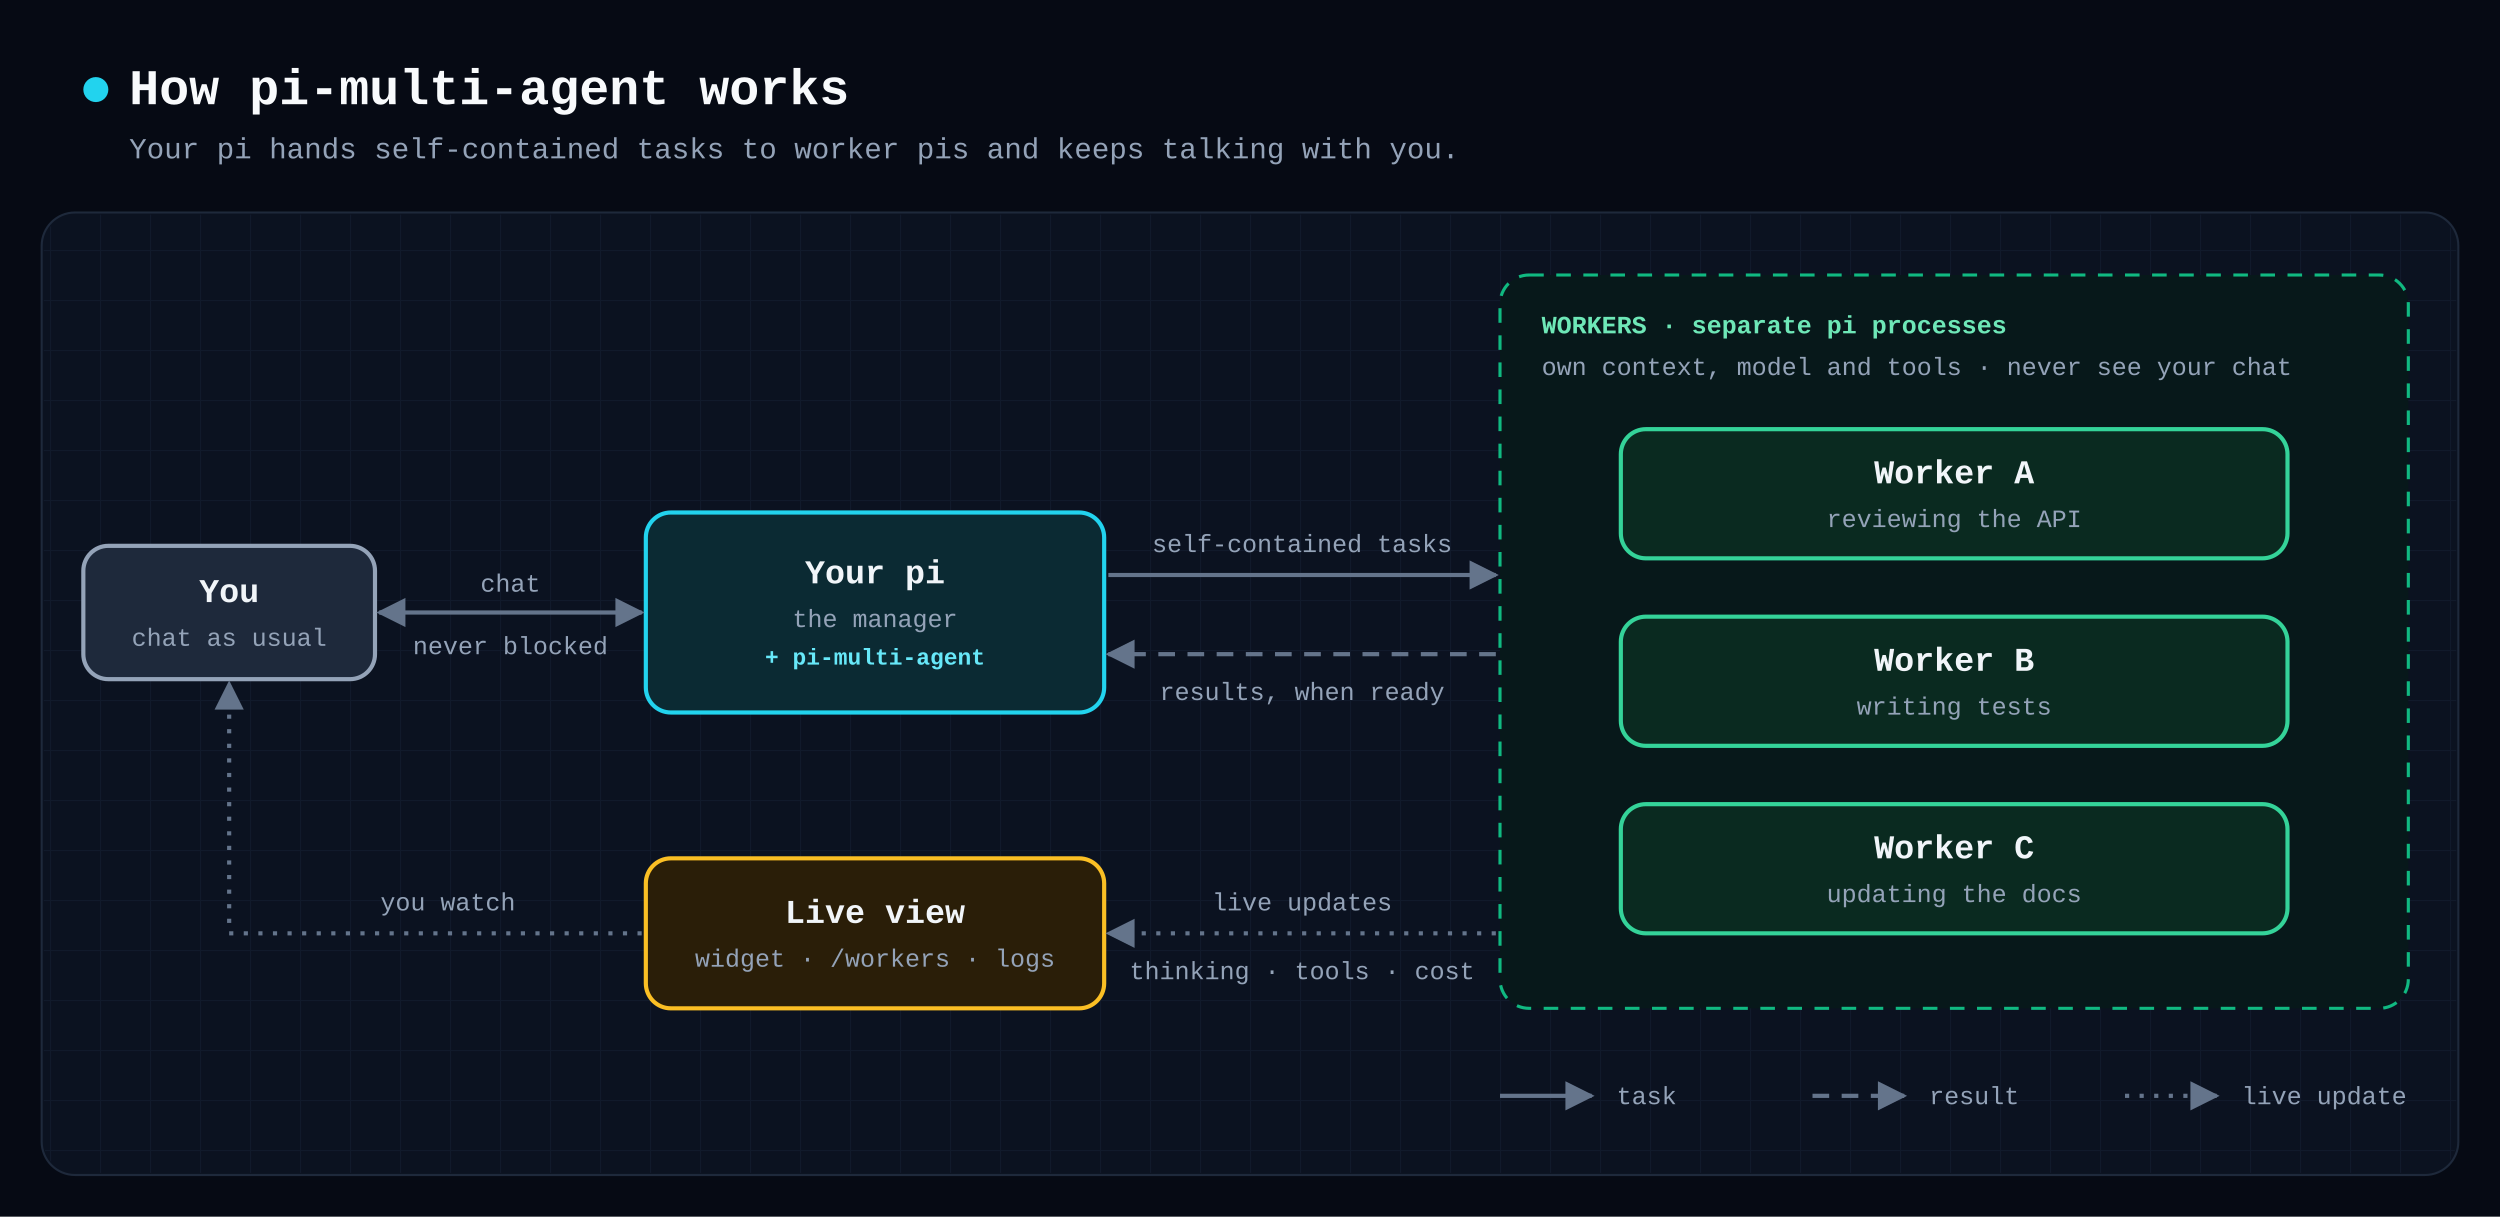
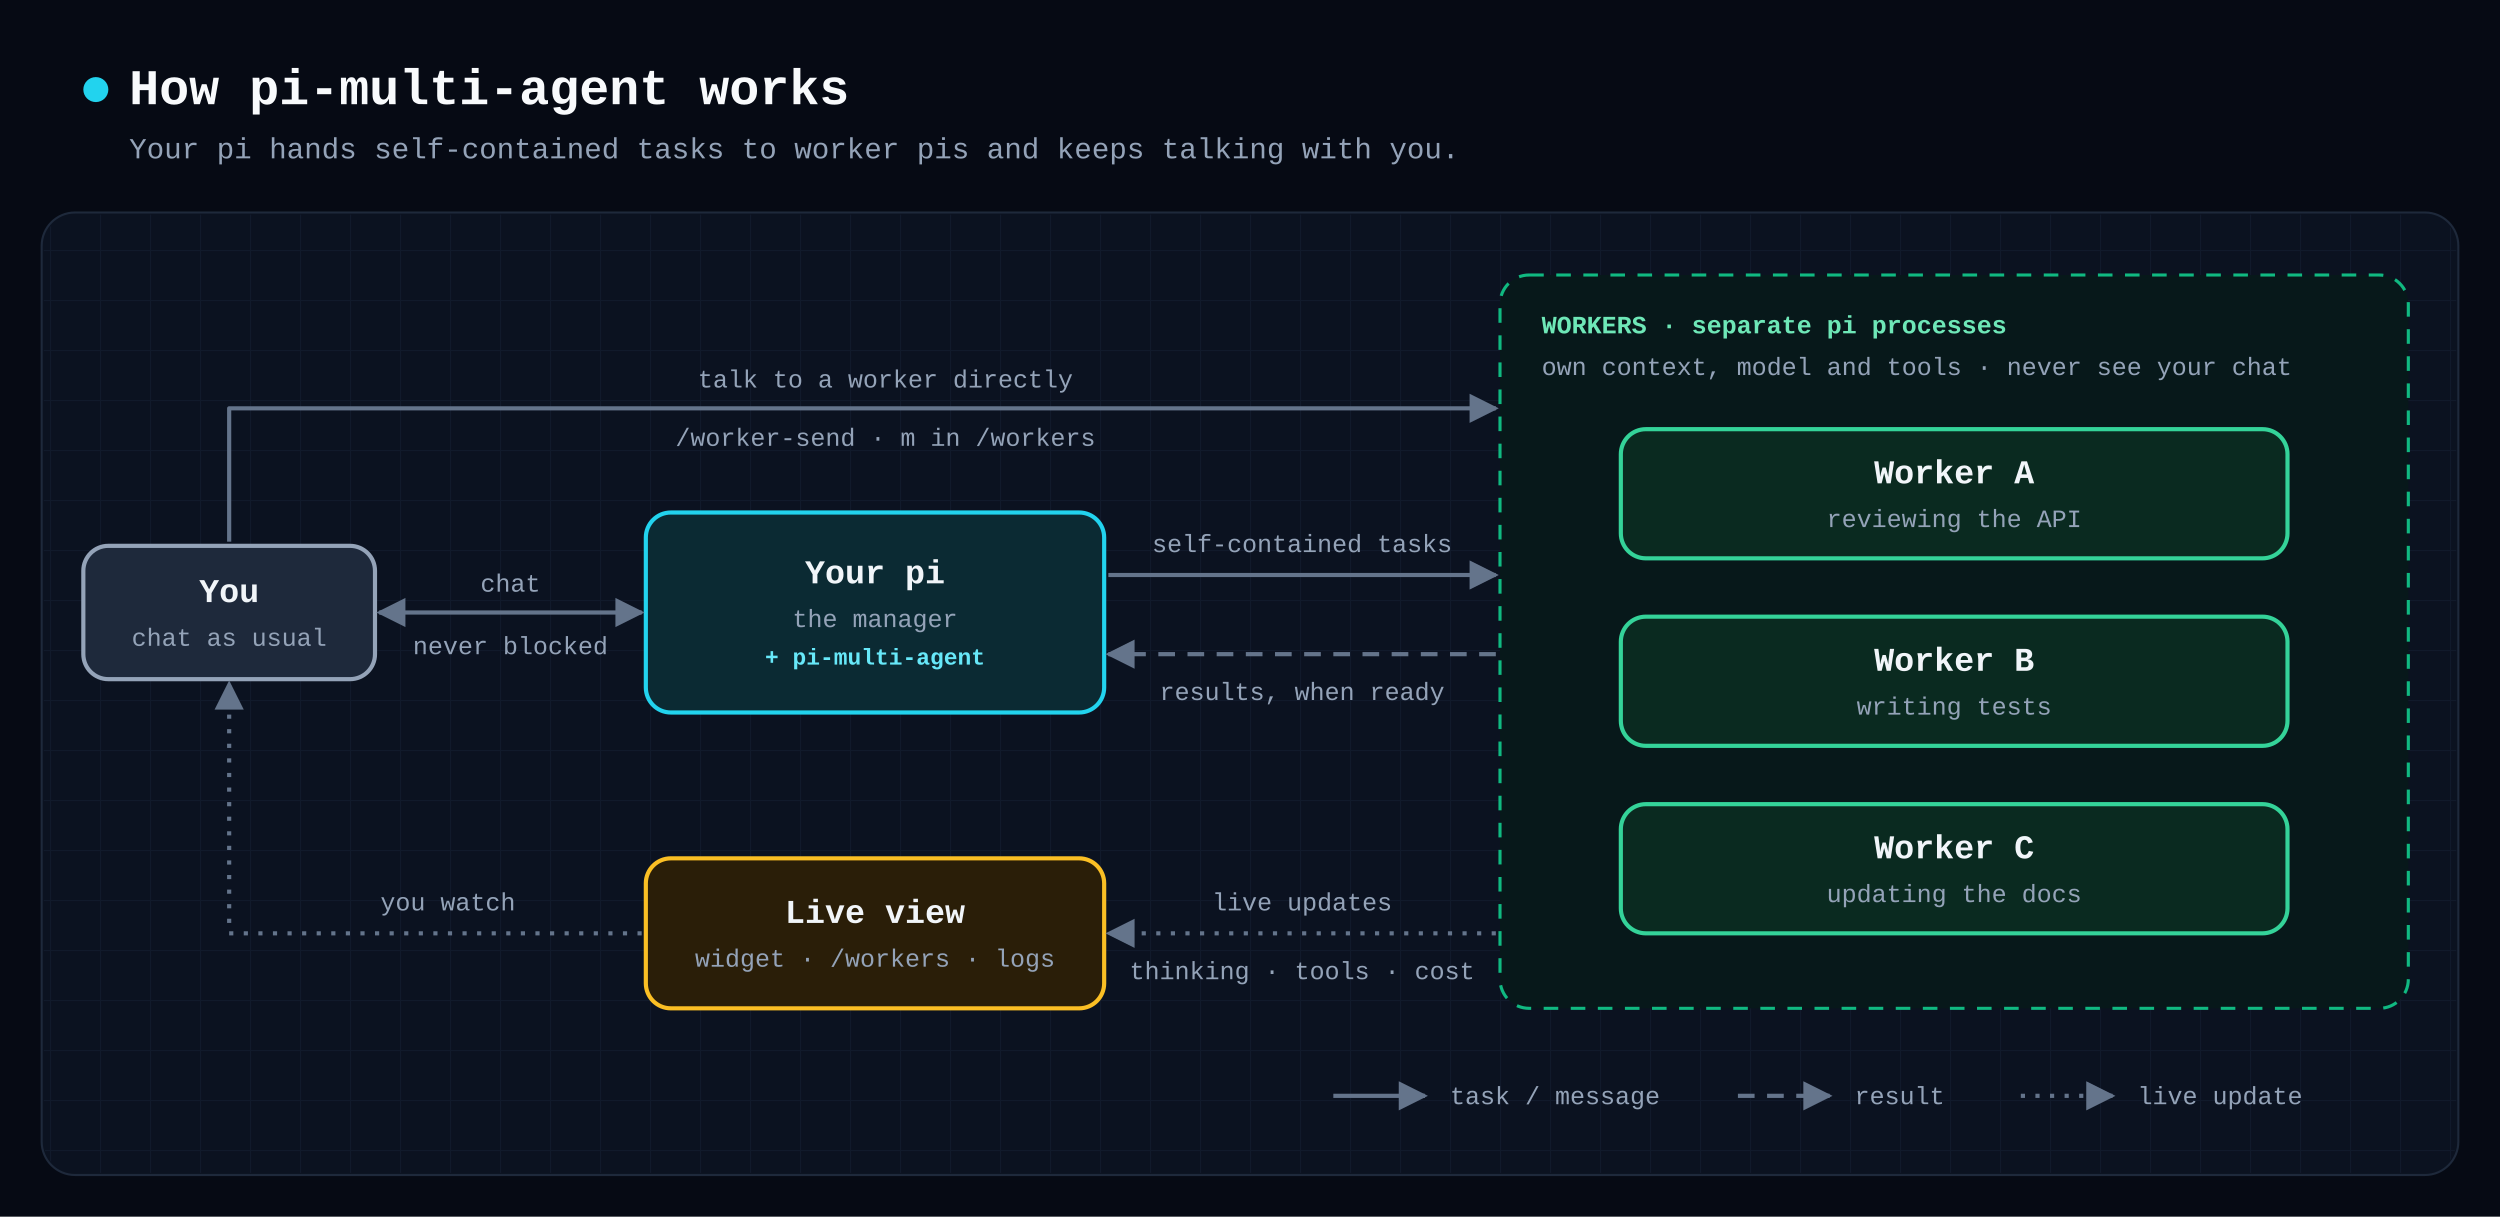
<svg xmlns="http://www.w3.org/2000/svg" viewBox="0 0 1200 584" width="1200" height="584" font-family="ui-monospace, SFMono-Regular, Menlo, Consolas, 'Liberation Mono', monospace" role="img" aria-labelledby="t d">
  <defs>
    <marker id="a" viewBox="0 0 10 10" refX="9" refY="5" markerWidth="7" markerHeight="7" orient="auto-start-reverse">
      <path d="M0 0L10 5L0 10z" fill="#64748B" />
    </marker>
    <pattern id="g" width="24" height="24" patternUnits="userSpaceOnUse">
      <path d="M24 0H0V24" fill="none" stroke="#111A2B" stroke-width="1" />
    </pattern>
  </defs>
  <rect width="1200" height="584" fill="#060A14" />
  <circle cx="46" cy="43" r="6" fill="#22D3EE" />
  <text x="62" y="50" font-size="24" font-weight="700" fill="#F8FAFC" text-anchor="start">How pi-multi-agent works</text>
  <text x="62" y="76" font-size="14" font-weight="400" fill="#94A3B8" text-anchor="start">Your pi hands self-contained tasks to worker pis and keeps talking with you.</text>
  <rect x="20" y="102" width="1160" height="462" rx="16" fill="#0B1220" stroke="#1E293B" />
  <rect x="21" y="103" width="1158" height="460" rx="15" fill="url(#g)" />
  <rect x="720" y="132" width="436" height="352" rx="14" fill="#07181A" stroke="#10B981" stroke-width="1.5" stroke-dasharray="7 6" />
  <text x="740" y="160" font-size="12" font-weight="700" fill="#6EE7B7" text-anchor="start">WORKERS · separate pi processes</text>
  <text x="740" y="180" font-size="12" font-weight="400" fill="#94A3B8" text-anchor="start">own context, model and tools · never see your chat</text>
  <rect x="778" y="206" width="320" height="62" rx="12" fill="#0A2A20" stroke="#34D399" stroke-width="2" />
  <text x="938" y="232" font-size="16" font-weight="700" fill="#F1F5F9" text-anchor="middle">Worker A</text>
  <text x="938" y="253" font-size="12" font-weight="400" fill="#94A3B8" text-anchor="middle">reviewing the API</text>
  <rect x="778" y="296" width="320" height="62" rx="12" fill="#0A2A20" stroke="#34D399" stroke-width="2" />
  <text x="938" y="322" font-size="16" font-weight="700" fill="#F1F5F9" text-anchor="middle">Worker B</text>
  <text x="938" y="343" font-size="12" font-weight="400" fill="#94A3B8" text-anchor="middle">writing tests</text>
  <rect x="778" y="386" width="320" height="62" rx="12" fill="#0A2A20" stroke="#34D399" stroke-width="2" />
  <text x="938" y="412" font-size="16" font-weight="700" fill="#F1F5F9" text-anchor="middle">Worker C</text>
  <text x="938" y="433" font-size="12" font-weight="400" fill="#94A3B8" text-anchor="middle">updating the docs</text>
  <rect x="40" y="262" width="140" height="64" rx="12" fill="#1E293B" stroke="#94A3B8" stroke-width="2" />
  <text x="110" y="289" font-size="16" font-weight="700" fill="#F1F5F9" text-anchor="middle">You</text>
  <text x="110" y="310" font-size="12" font-weight="400" fill="#94A3B8" text-anchor="middle">chat as usual</text>
  <rect x="310" y="246" width="220" height="96" rx="12" fill="#0B2A33" stroke="#22D3EE" stroke-width="2" />
  <text x="420" y="280" font-size="16" font-weight="700" fill="#F1F5F9" text-anchor="middle">Your pi</text>
  <text x="420" y="301" font-size="12" font-weight="400" fill="#94A3B8" text-anchor="middle">the manager</text>
  <text x="420" y="319" font-size="11" font-weight="700" fill="#67E8F9" text-anchor="middle">+ pi-multi-agent</text>
  <rect x="310" y="412" width="220" height="72" rx="12" fill="#2A1E08" stroke="#FBBF24" stroke-width="2" />
  <text x="420" y="443" font-size="16" font-weight="700" fill="#F1F5F9" text-anchor="middle">Live view</text>
  <text x="420" y="464" font-size="12" font-weight="400" fill="#94A3B8" text-anchor="middle">widget · /workers · logs</text>
  <path d="M182 294H308" fill="none" stroke="#64748B" stroke-width="2" stroke-linejoin="round" marker-end="url(#a)" marker-start="url(#a)" />
  <text x="245" y="284" font-size="12" font-weight="400" fill="#94A3B8" text-anchor="middle">chat</text>
  <text x="245" y="314" font-size="12" font-weight="400" fill="#94A3B8" text-anchor="middle">never blocked</text>
+   <path d="M110 260V196H718" fill="none" stroke="#64748B" stroke-width="2" stroke-linejoin="round" marker-end="url(#a)" />
+   <text x="425" y="186" font-size="12" font-weight="400" fill="#94A3B8" text-anchor="middle">talk to a worker directly</text>
+   <text x="425" y="214" font-size="12" font-weight="400" fill="#94A3B8" text-anchor="middle">/worker-send · m in /workers</text>
  <path d="M532 276H718" fill="none" stroke="#64748B" stroke-width="2" stroke-linejoin="round" marker-end="url(#a)" />
  <text x="625" y="265" font-size="12" font-weight="400" fill="#94A3B8" text-anchor="middle">self-contained tasks</text>
  <path d="M718 314H532" fill="none" stroke="#64748B" stroke-width="2" stroke-linejoin="round" stroke-dasharray="8 6" marker-end="url(#a)" />
  <text x="625" y="336" font-size="12" font-weight="400" fill="#94A3B8" text-anchor="middle">results, when ready</text>
  <path d="M718 448H532" fill="none" stroke="#64748B" stroke-width="2" stroke-linejoin="round" stroke-dasharray="2 5" marker-end="url(#a)" />
  <text x="625" y="437" font-size="12" font-weight="400" fill="#94A3B8" text-anchor="middle">live updates</text>
  <text x="625" y="470" font-size="12" font-weight="400" fill="#94A3B8" text-anchor="middle">thinking · tools · cost</text>
  <path d="M308 448H110V328" fill="none" stroke="#64748B" stroke-width="2" stroke-linejoin="round" stroke-dasharray="2 5" marker-end="url(#a)" />
  <text x="215" y="437" font-size="12" font-weight="400" fill="#94A3B8" text-anchor="middle">you watch</text>
-   <path d="M720 526H764" fill="none" stroke="#64748B" stroke-width="2" stroke-linejoin="round" marker-end="url(#a)" />
-   <text x="776" y="530" font-size="12" font-weight="400" fill="#94A3B8" text-anchor="start">task</text>
-   <path d="M870 526H914" fill="none" stroke="#64748B" stroke-width="2" stroke-linejoin="round" stroke-dasharray="8 6" marker-end="url(#a)" />
-   <text x="926" y="530" font-size="12" font-weight="400" fill="#94A3B8" text-anchor="start">result</text>
-   <path d="M1020 526H1064" fill="none" stroke="#64748B" stroke-width="2" stroke-linejoin="round" stroke-dasharray="2 5" marker-end="url(#a)" />
-   <text x="1076" y="530" font-size="12" font-weight="400" fill="#94A3B8" text-anchor="start">live update</text>
+   <path d="M640 526H684" fill="none" stroke="#64748B" stroke-width="2" stroke-linejoin="round" marker-end="url(#a)" />
+   <text x="696" y="530" font-size="12" font-weight="400" fill="#94A3B8" text-anchor="start">task / message</text>
+   <path d="M834.2 526H878.2" fill="none" stroke="#64748B" stroke-width="2" stroke-linejoin="round" stroke-dasharray="8 6" marker-end="url(#a)" />
+   <text x="890.2" y="530" font-size="12" font-weight="400" fill="#94A3B8" text-anchor="start">result</text>
+   <path d="M970 526H1014" fill="none" stroke="#64748B" stroke-width="2" stroke-linejoin="round" stroke-dasharray="2 5" marker-end="url(#a)" />
+   <text x="1026" y="530" font-size="12" font-weight="400" fill="#94A3B8" text-anchor="start">live update</text>
</svg>
